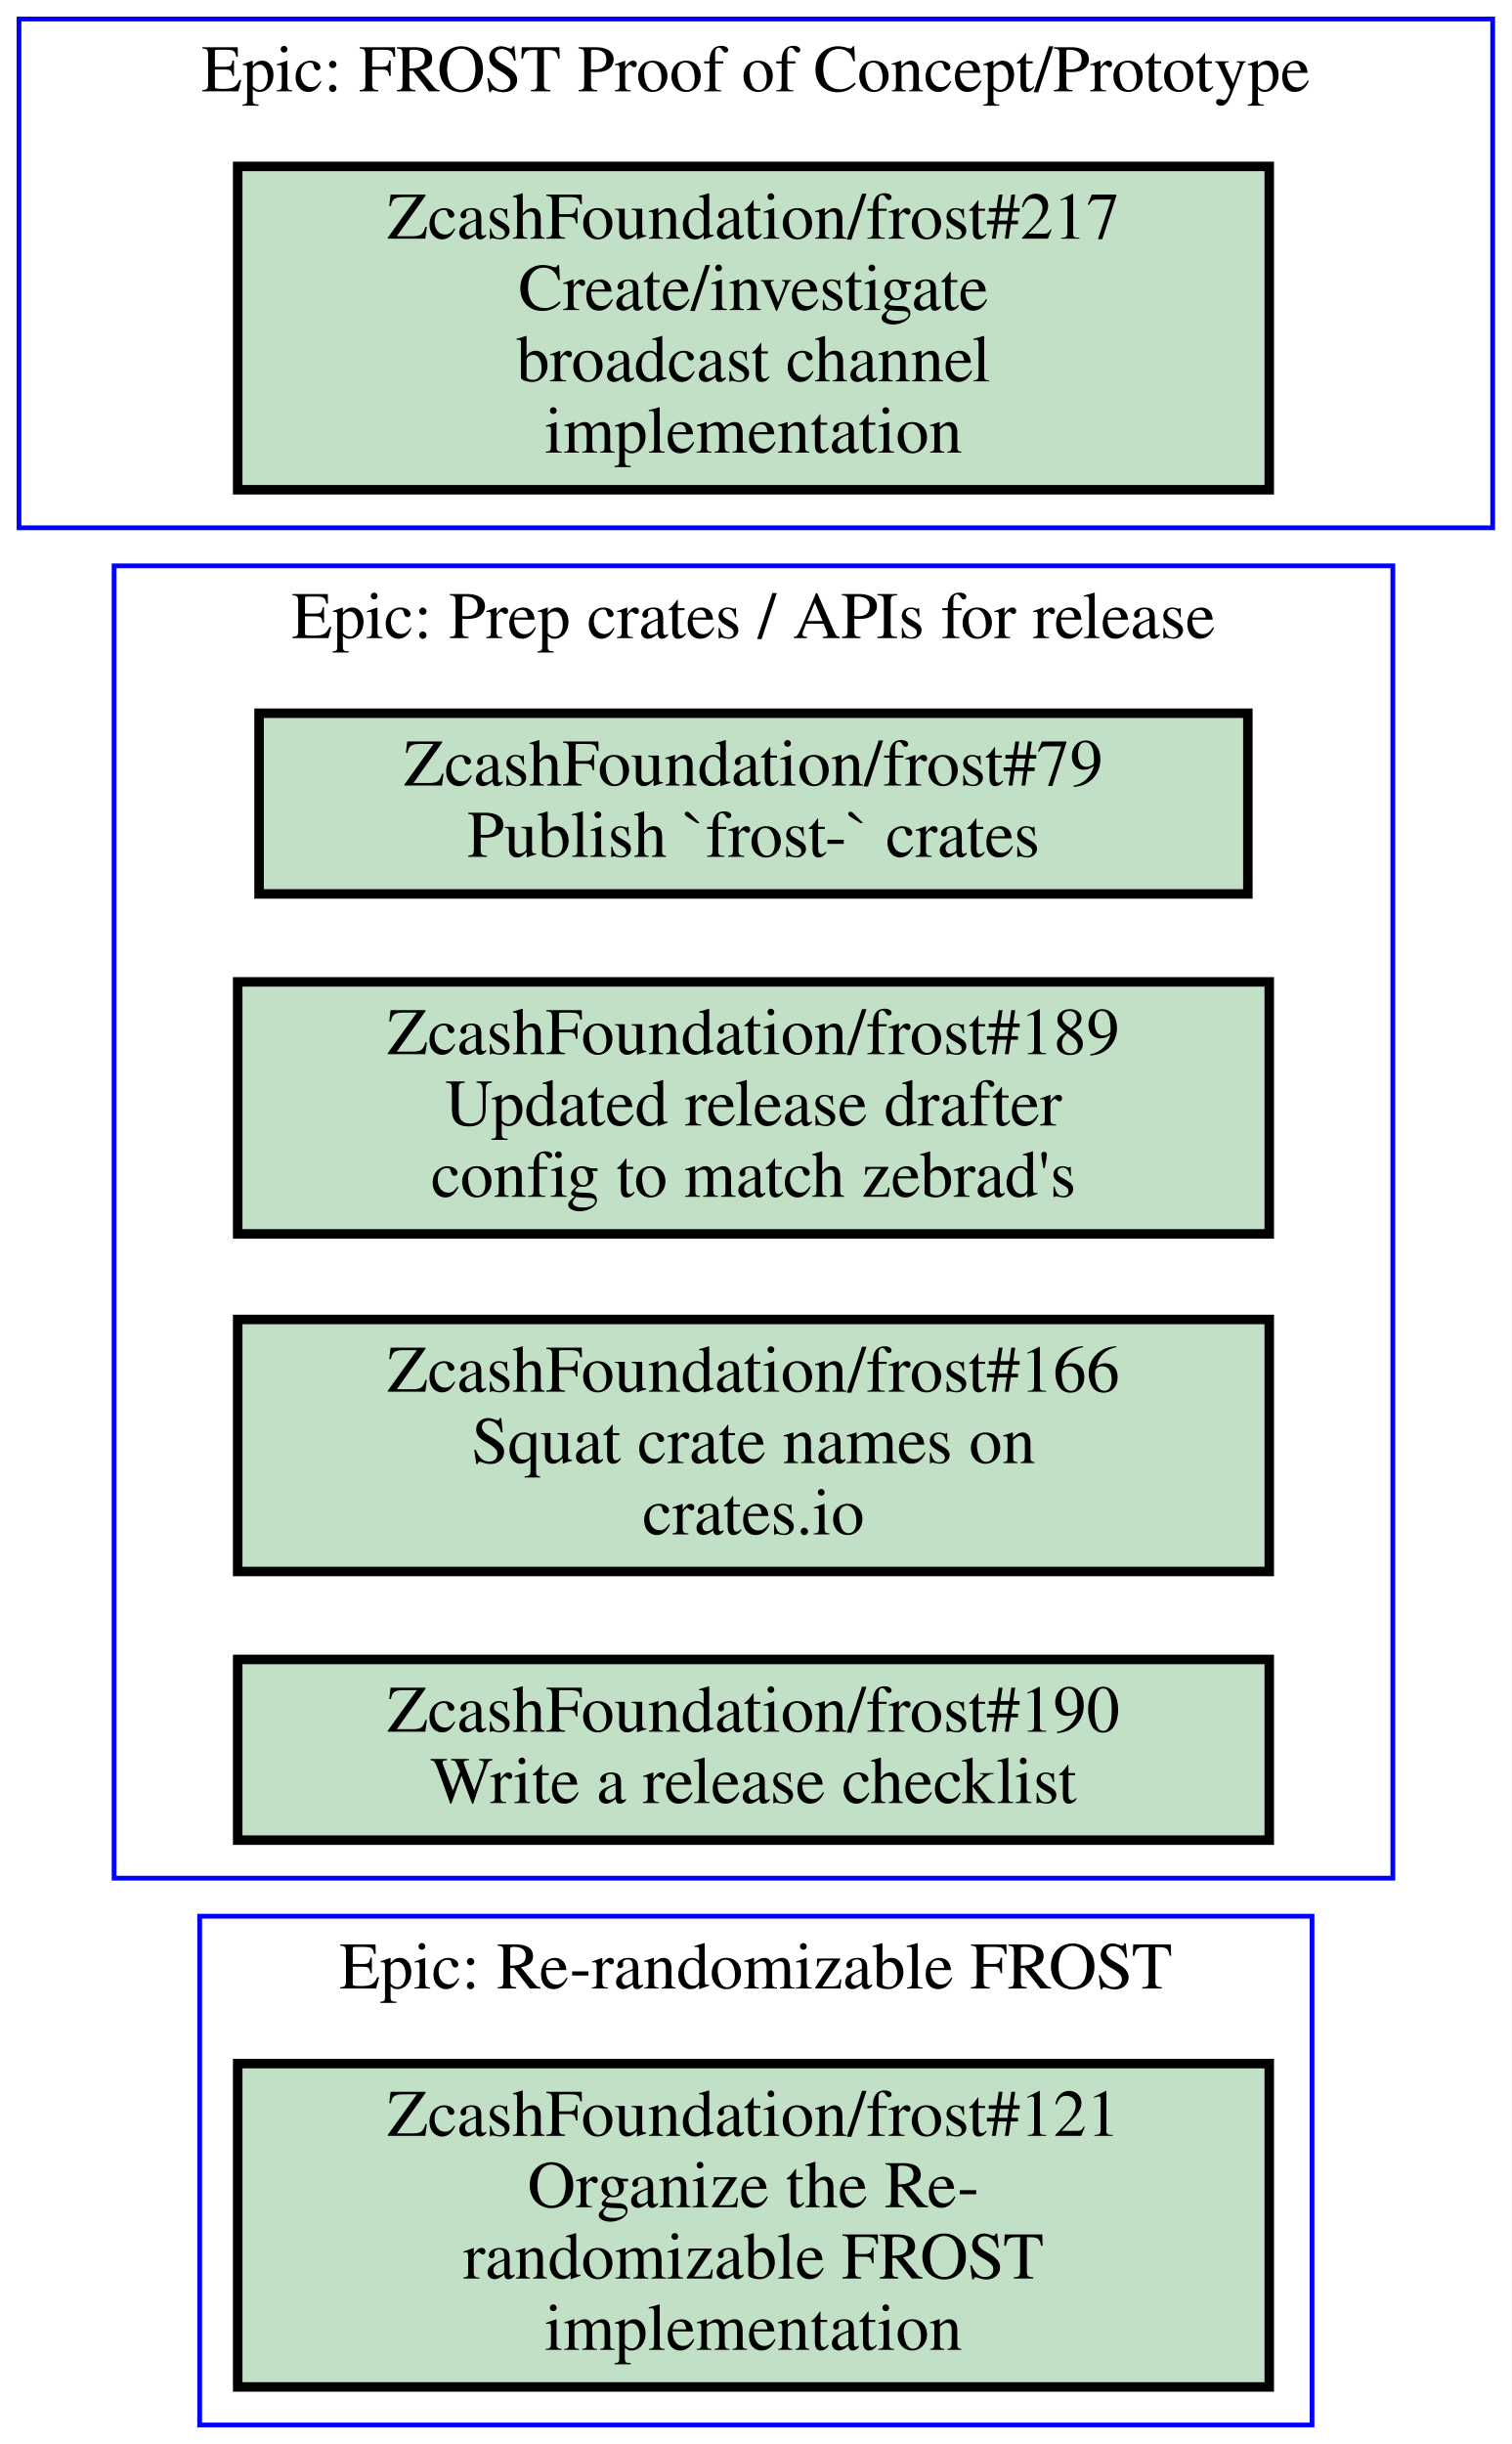
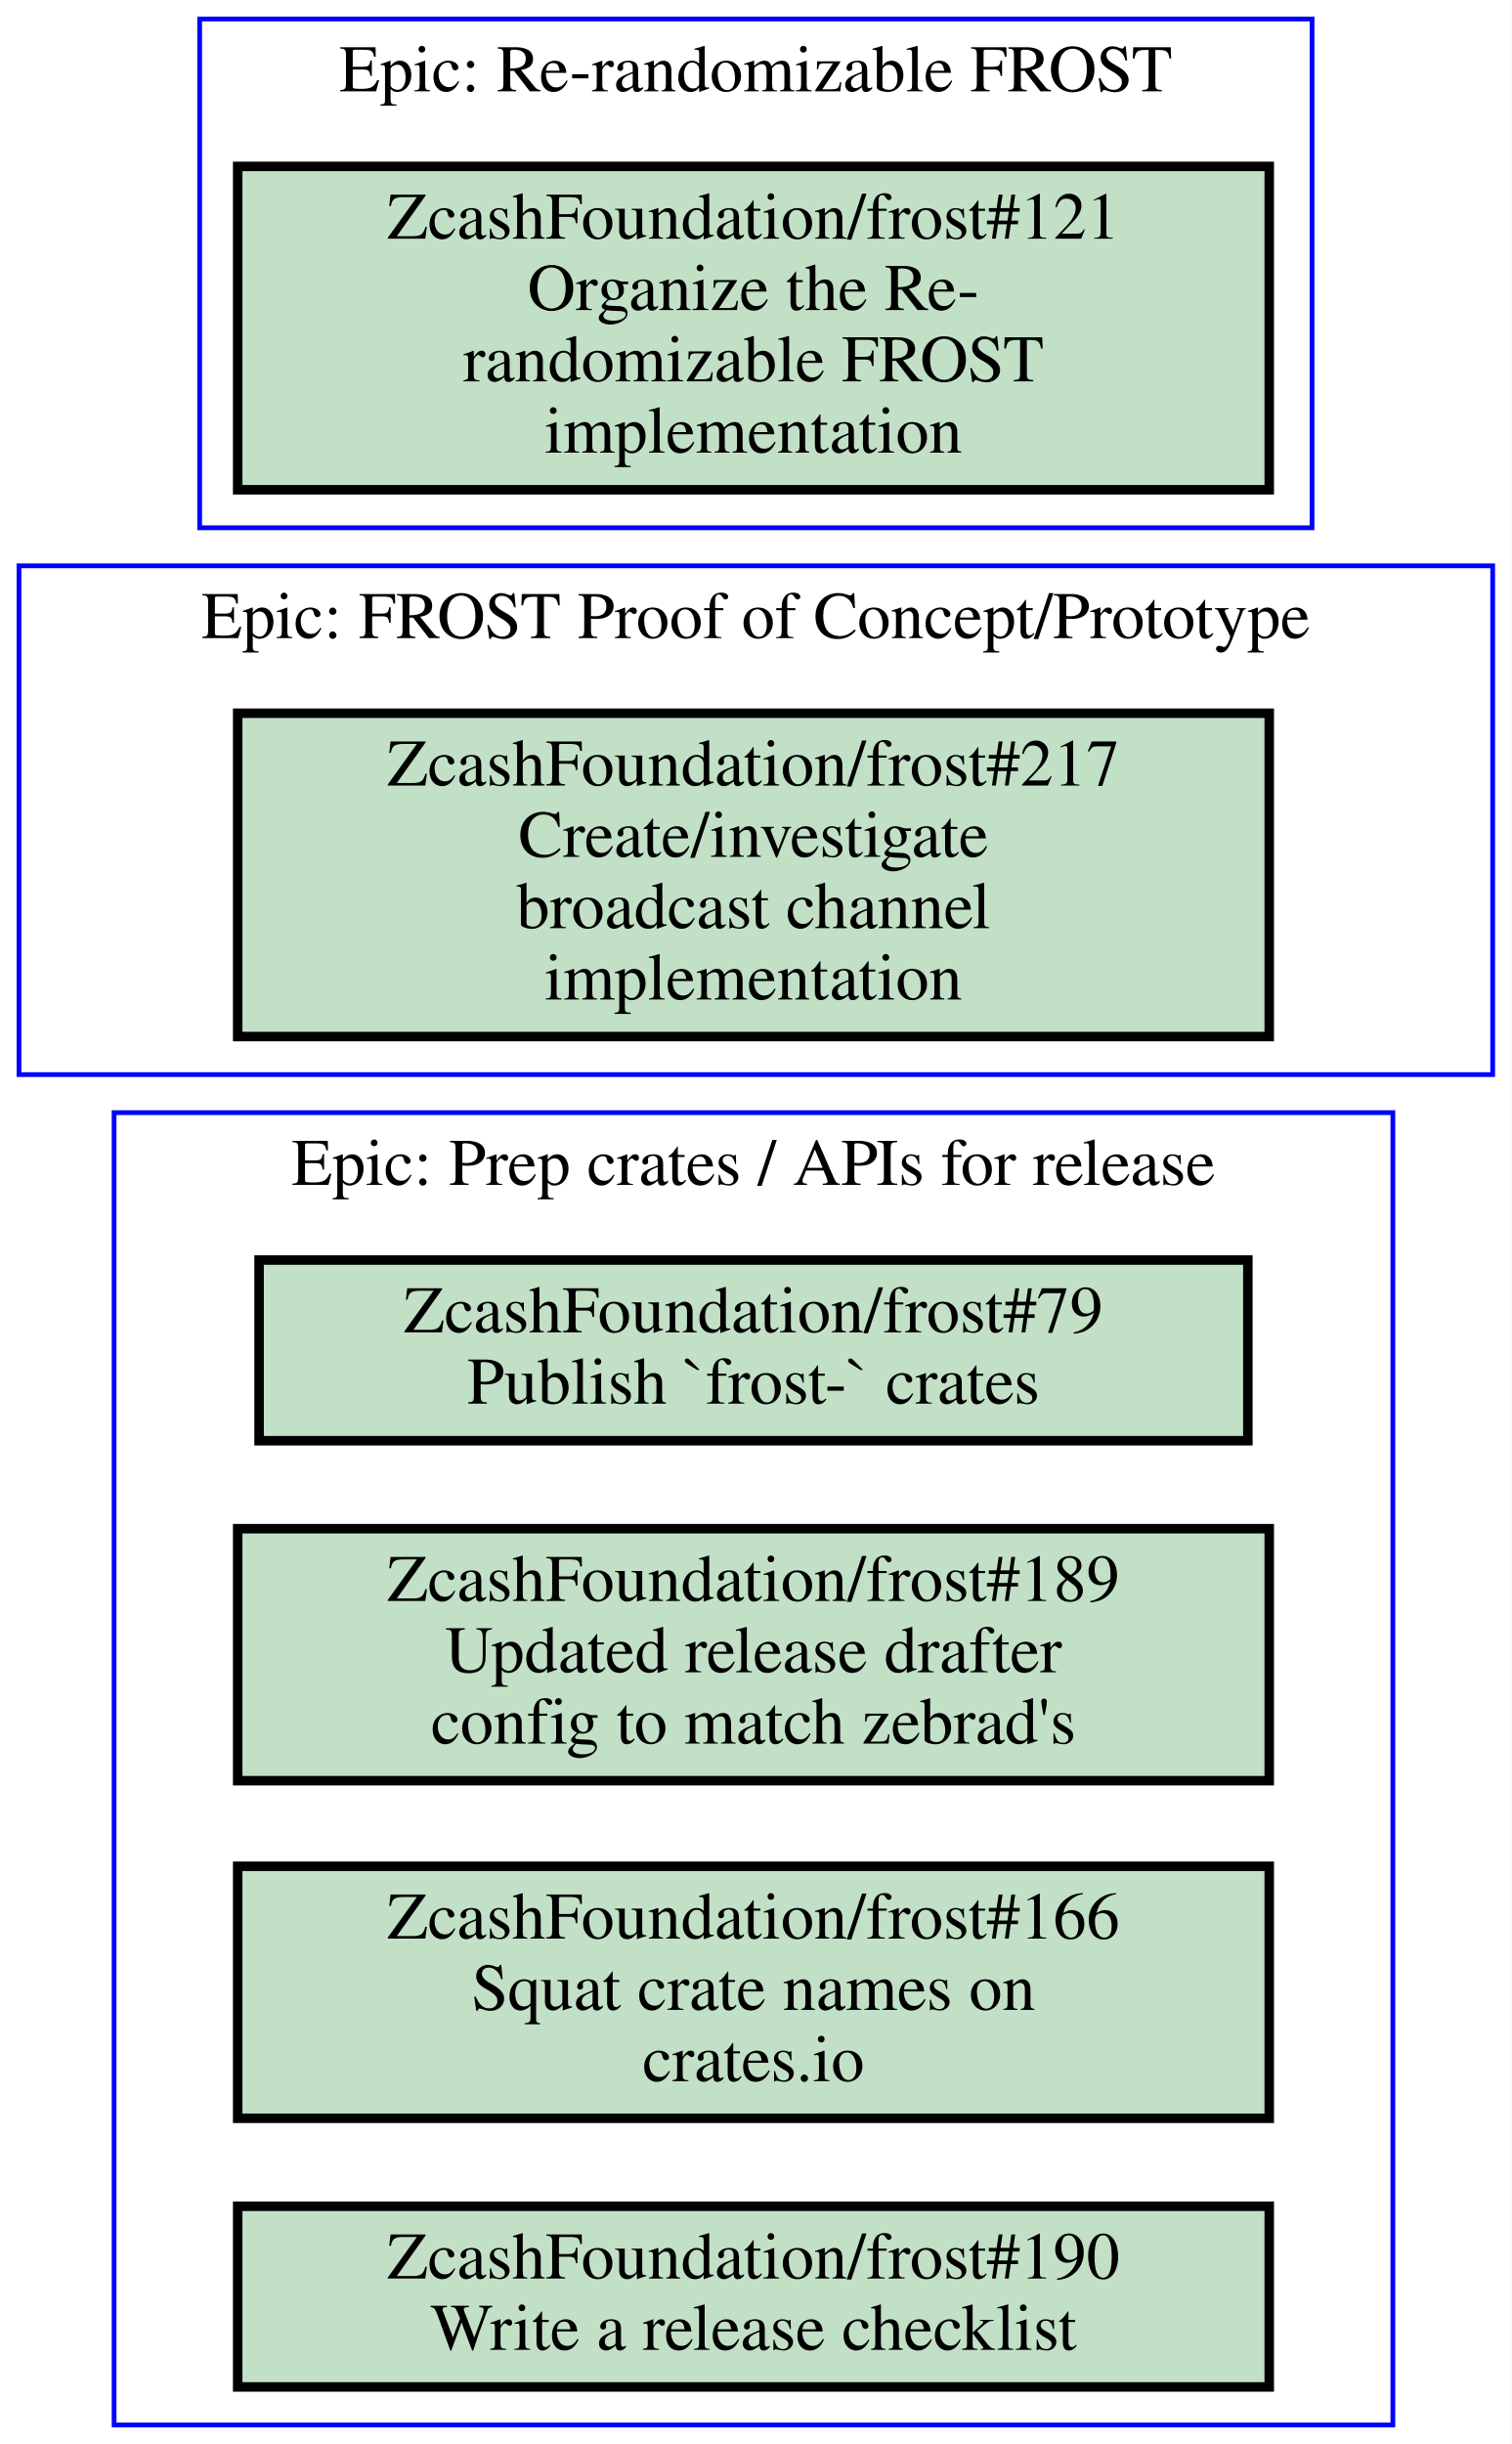
<svg xmlns="http://www.w3.org/2000/svg" xmlns:xlink="http://www.w3.org/1999/xlink" width="318pt" height="514pt" viewBox="0.00 0.00 318.00 514.00">
  <g id="graph0" class="graph" transform="scale(1 1) rotate(0) translate(4 510)">
    <polygon fill="#ffffff" stroke="transparent" points="-4,4 -4,-510 314,-510 314,4 -4,4" />
    <g id="clust1" class="cluster">
-       <polygon fill="none" stroke="#0000ff" points="20,-115 20,-391 289,-391 289,-115 20,-115" />
-       <text text-anchor="middle" x="154.5" y="-375.8" font-family="Times,serif" font-size="14.00" fill="#000000">Epic: Prep crates / APIs for release</text>
+       <polygon fill="none" stroke="#0000ff" points="20,0 20,-276 289,-276 289,0 20,0" />
+       <text text-anchor="middle" x="154.5" y="-260.8" font-family="Times,serif" font-size="14.00" fill="#000000">Epic: Prep crates / APIs for release</text>
    </g>
    <g id="clust2" class="cluster">
-       <polygon fill="none" stroke="#0000ff" points="38,0 38,-107 272,-107 272,0 38,0" />
-       <text text-anchor="middle" x="155" y="-91.8" font-family="Times,serif" font-size="14.00" fill="#000000">Epic: Re-randomizable FROST</text>
+       <polygon fill="none" stroke="#0000ff" points="0,-284 0,-391 310,-391 310,-284 0,-284" />
+       <text text-anchor="middle" x="155" y="-375.8" font-family="Times,serif" font-size="14.00" fill="#000000">Epic: FROST Proof of Concept/Prototype</text>
    </g>
    <g id="clust3" class="cluster">
-       <polygon fill="none" stroke="#0000ff" points="0,-399 0,-506 310,-506 310,-399 0,-399" />
-       <text text-anchor="middle" x="155" y="-490.8" font-family="Times,serif" font-size="14.00" fill="#000000">Epic: FROST Proof of Concept/Prototype</text>
+       <polygon fill="none" stroke="#0000ff" points="38,-399 38,-506 272,-506 272,-399 38,-399" />
+       <text text-anchor="middle" x="155" y="-490.8" font-family="Times,serif" font-size="14.00" fill="#000000">Epic: Re-randomizable FROST</text>
    </g>
    <g id="node1" class="node open">
      <g id="a_node1">
        <a xlink:href="https://github.com/ZcashFoundation/frost/issues/79" xlink:title="ZcashFoundation/frost#79&#10;Publish `frost-` crates" target="_blank">
-           <polygon fill="#c2e0c6" stroke="#000000" stroke-width="2" points="258.5,-360 50.5,-360 50.5,-322 258.5,-322 258.5,-360" />
-           <text text-anchor="middle" x="154.5" y="-344.8" font-family="Times,serif" font-size="14.00" fill="#000000">ZcashFoundation/frost#79</text>
-           <text text-anchor="middle" x="154.5" y="-329.8" font-family="Times,serif" font-size="14.00" fill="#000000">Publish `frost-` crates</text>
+           <polygon fill="#c2e0c6" stroke="#000000" stroke-width="2" points="258.5,-245 50.5,-245 50.5,-207 258.5,-207 258.5,-245" />
+           <text text-anchor="middle" x="154.5" y="-229.8" font-family="Times,serif" font-size="14.00" fill="#000000">ZcashFoundation/frost#79</text>
+           <text text-anchor="middle" x="154.5" y="-214.8" font-family="Times,serif" font-size="14.00" fill="#000000">Publish `frost-` crates</text>
        </a>
      </g>
    </g>
    <g id="node2" class="node open">
      <g id="a_node2">
        <a xlink:href="https://github.com/ZcashFoundation/frost/issues/189" xlink:title="ZcashFoundation/frost#189&#10;Updated release drafter&#10;config to match zebrad's" target="_blank">
-           <polygon fill="#c2e0c6" stroke="#000000" stroke-width="2" points="263,-303.5 46,-303.5 46,-250.5 263,-250.5 263,-303.5" />
-           <text text-anchor="middle" x="154.5" y="-288.3" font-family="Times,serif" font-size="14.00" fill="#000000">ZcashFoundation/frost#189</text>
-           <text text-anchor="middle" x="154.5" y="-273.3" font-family="Times,serif" font-size="14.00" fill="#000000">Updated release drafter</text>
-           <text text-anchor="middle" x="154.5" y="-258.3" font-family="Times,serif" font-size="14.00" fill="#000000">config to match zebrad's</text>
+           <polygon fill="#c2e0c6" stroke="#000000" stroke-width="2" points="263,-188.5 46,-188.5 46,-135.5 263,-135.5 263,-188.5" />
+           <text text-anchor="middle" x="154.5" y="-173.3" font-family="Times,serif" font-size="14.00" fill="#000000">ZcashFoundation/frost#189</text>
+           <text text-anchor="middle" x="154.5" y="-158.3" font-family="Times,serif" font-size="14.00" fill="#000000">Updated release drafter</text>
+           <text text-anchor="middle" x="154.5" y="-143.3" font-family="Times,serif" font-size="14.00" fill="#000000">config to match zebrad's</text>
        </a>
      </g>
    </g>
    <g id="node3" class="node open">
      <g id="a_node3">
        <a xlink:href="https://github.com/ZcashFoundation/frost/issues/166" xlink:title="ZcashFoundation/frost#166&#10;Squat crate names on&#10;crates.io" target="_blank">
-           <polygon fill="#c2e0c6" stroke="#000000" stroke-width="2" points="263,-232.5 46,-232.5 46,-179.5 263,-179.5 263,-232.5" />
-           <text text-anchor="middle" x="154.5" y="-217.3" font-family="Times,serif" font-size="14.00" fill="#000000">ZcashFoundation/frost#166</text>
-           <text text-anchor="middle" x="154.5" y="-202.3" font-family="Times,serif" font-size="14.00" fill="#000000">Squat crate names on</text>
-           <text text-anchor="middle" x="154.5" y="-187.3" font-family="Times,serif" font-size="14.00" fill="#000000">crates.io</text>
+           <polygon fill="#c2e0c6" stroke="#000000" stroke-width="2" points="263,-117.5 46,-117.5 46,-64.5 263,-64.5 263,-117.5" />
+           <text text-anchor="middle" x="154.5" y="-102.3" font-family="Times,serif" font-size="14.00" fill="#000000">ZcashFoundation/frost#166</text>
+           <text text-anchor="middle" x="154.5" y="-87.3" font-family="Times,serif" font-size="14.00" fill="#000000">Squat crate names on</text>
+           <text text-anchor="middle" x="154.5" y="-72.3" font-family="Times,serif" font-size="14.00" fill="#000000">crates.io</text>
        </a>
      </g>
    </g>
    <g id="node4" class="node open">
      <g id="a_node4">
        <a xlink:href="https://github.com/ZcashFoundation/frost/issues/190" xlink:title="ZcashFoundation/frost#190&#10;Write a release checklist" target="_blank">
-           <polygon fill="#c2e0c6" stroke="#000000" stroke-width="2" points="263,-161 46,-161 46,-123 263,-123 263,-161" />
-           <text text-anchor="middle" x="154.5" y="-145.8" font-family="Times,serif" font-size="14.00" fill="#000000">ZcashFoundation/frost#190</text>
-           <text text-anchor="middle" x="154.5" y="-130.8" font-family="Times,serif" font-size="14.00" fill="#000000">Write a release checklist</text>
+           <polygon fill="#c2e0c6" stroke="#000000" stroke-width="2" points="263,-46 46,-46 46,-8 263,-8 263,-46" />
+           <text text-anchor="middle" x="154.5" y="-30.8" font-family="Times,serif" font-size="14.00" fill="#000000">ZcashFoundation/frost#190</text>
+           <text text-anchor="middle" x="154.5" y="-15.8" font-family="Times,serif" font-size="14.00" fill="#000000">Write a release checklist</text>
        </a>
      </g>
    </g>
    <g id="node5" class="node open">
      <g id="a_node5">
-         <a xlink:href="https://github.com/ZcashFoundation/frost/issues/121" xlink:title="ZcashFoundation/frost#121&#10;Organize the Re-&#10;randomizable FROST&#10;implementation" target="_blank">
-           <polygon fill="#c2e0c6" stroke="#000000" stroke-width="2" points="263,-76 46,-76 46,-8 263,-8 263,-76" />
-           <text text-anchor="middle" x="154.5" y="-60.8" font-family="Times,serif" font-size="14.00" fill="#000000">ZcashFoundation/frost#121</text>
-           <text text-anchor="middle" x="154.5" y="-45.8" font-family="Times,serif" font-size="14.00" fill="#000000">Organize the Re-</text>
-           <text text-anchor="middle" x="154.5" y="-30.8" font-family="Times,serif" font-size="14.00" fill="#000000">randomizable FROST</text>
-           <text text-anchor="middle" x="154.5" y="-15.8" font-family="Times,serif" font-size="14.00" fill="#000000">implementation</text>
+         <a xlink:href="https://github.com/ZcashFoundation/frost/issues/217" xlink:title="ZcashFoundation/frost#217&#10;Create/investigate&#10;broadcast channel&#10;implementation" target="_blank">
+           <polygon fill="#c2e0c6" stroke="#000000" stroke-width="2" points="263,-360 46,-360 46,-292 263,-292 263,-360" />
+           <text text-anchor="middle" x="154.5" y="-344.8" font-family="Times,serif" font-size="14.00" fill="#000000">ZcashFoundation/frost#217</text>
+           <text text-anchor="middle" x="154.5" y="-329.8" font-family="Times,serif" font-size="14.00" fill="#000000">Create/investigate</text>
+           <text text-anchor="middle" x="154.5" y="-314.8" font-family="Times,serif" font-size="14.00" fill="#000000">broadcast channel</text>
+           <text text-anchor="middle" x="154.5" y="-299.8" font-family="Times,serif" font-size="14.00" fill="#000000">implementation</text>
        </a>
      </g>
    </g>
    <g id="node6" class="node open">
      <g id="a_node6">
-         <a xlink:href="https://github.com/ZcashFoundation/frost/issues/217" xlink:title="ZcashFoundation/frost#217&#10;Create/investigate&#10;broadcast channel&#10;implementation" target="_blank">
+         <a xlink:href="https://github.com/ZcashFoundation/frost/issues/121" xlink:title="ZcashFoundation/frost#121&#10;Organize the Re-&#10;randomizable FROST&#10;implementation" target="_blank">
          <polygon fill="#c2e0c6" stroke="#000000" stroke-width="2" points="263,-475 46,-475 46,-407 263,-407 263,-475" />
-           <text text-anchor="middle" x="154.5" y="-459.8" font-family="Times,serif" font-size="14.00" fill="#000000">ZcashFoundation/frost#217</text>
-           <text text-anchor="middle" x="154.5" y="-444.8" font-family="Times,serif" font-size="14.00" fill="#000000">Create/investigate</text>
-           <text text-anchor="middle" x="154.5" y="-429.8" font-family="Times,serif" font-size="14.00" fill="#000000">broadcast channel</text>
+           <text text-anchor="middle" x="154.5" y="-459.8" font-family="Times,serif" font-size="14.00" fill="#000000">ZcashFoundation/frost#121</text>
+           <text text-anchor="middle" x="154.5" y="-444.8" font-family="Times,serif" font-size="14.00" fill="#000000">Organize the Re-</text>
+           <text text-anchor="middle" x="154.5" y="-429.8" font-family="Times,serif" font-size="14.00" fill="#000000">randomizable FROST</text>
          <text text-anchor="middle" x="154.5" y="-414.8" font-family="Times,serif" font-size="14.00" fill="#000000">implementation</text>
        </a>
      </g>
    </g>
  </g>
</svg>
